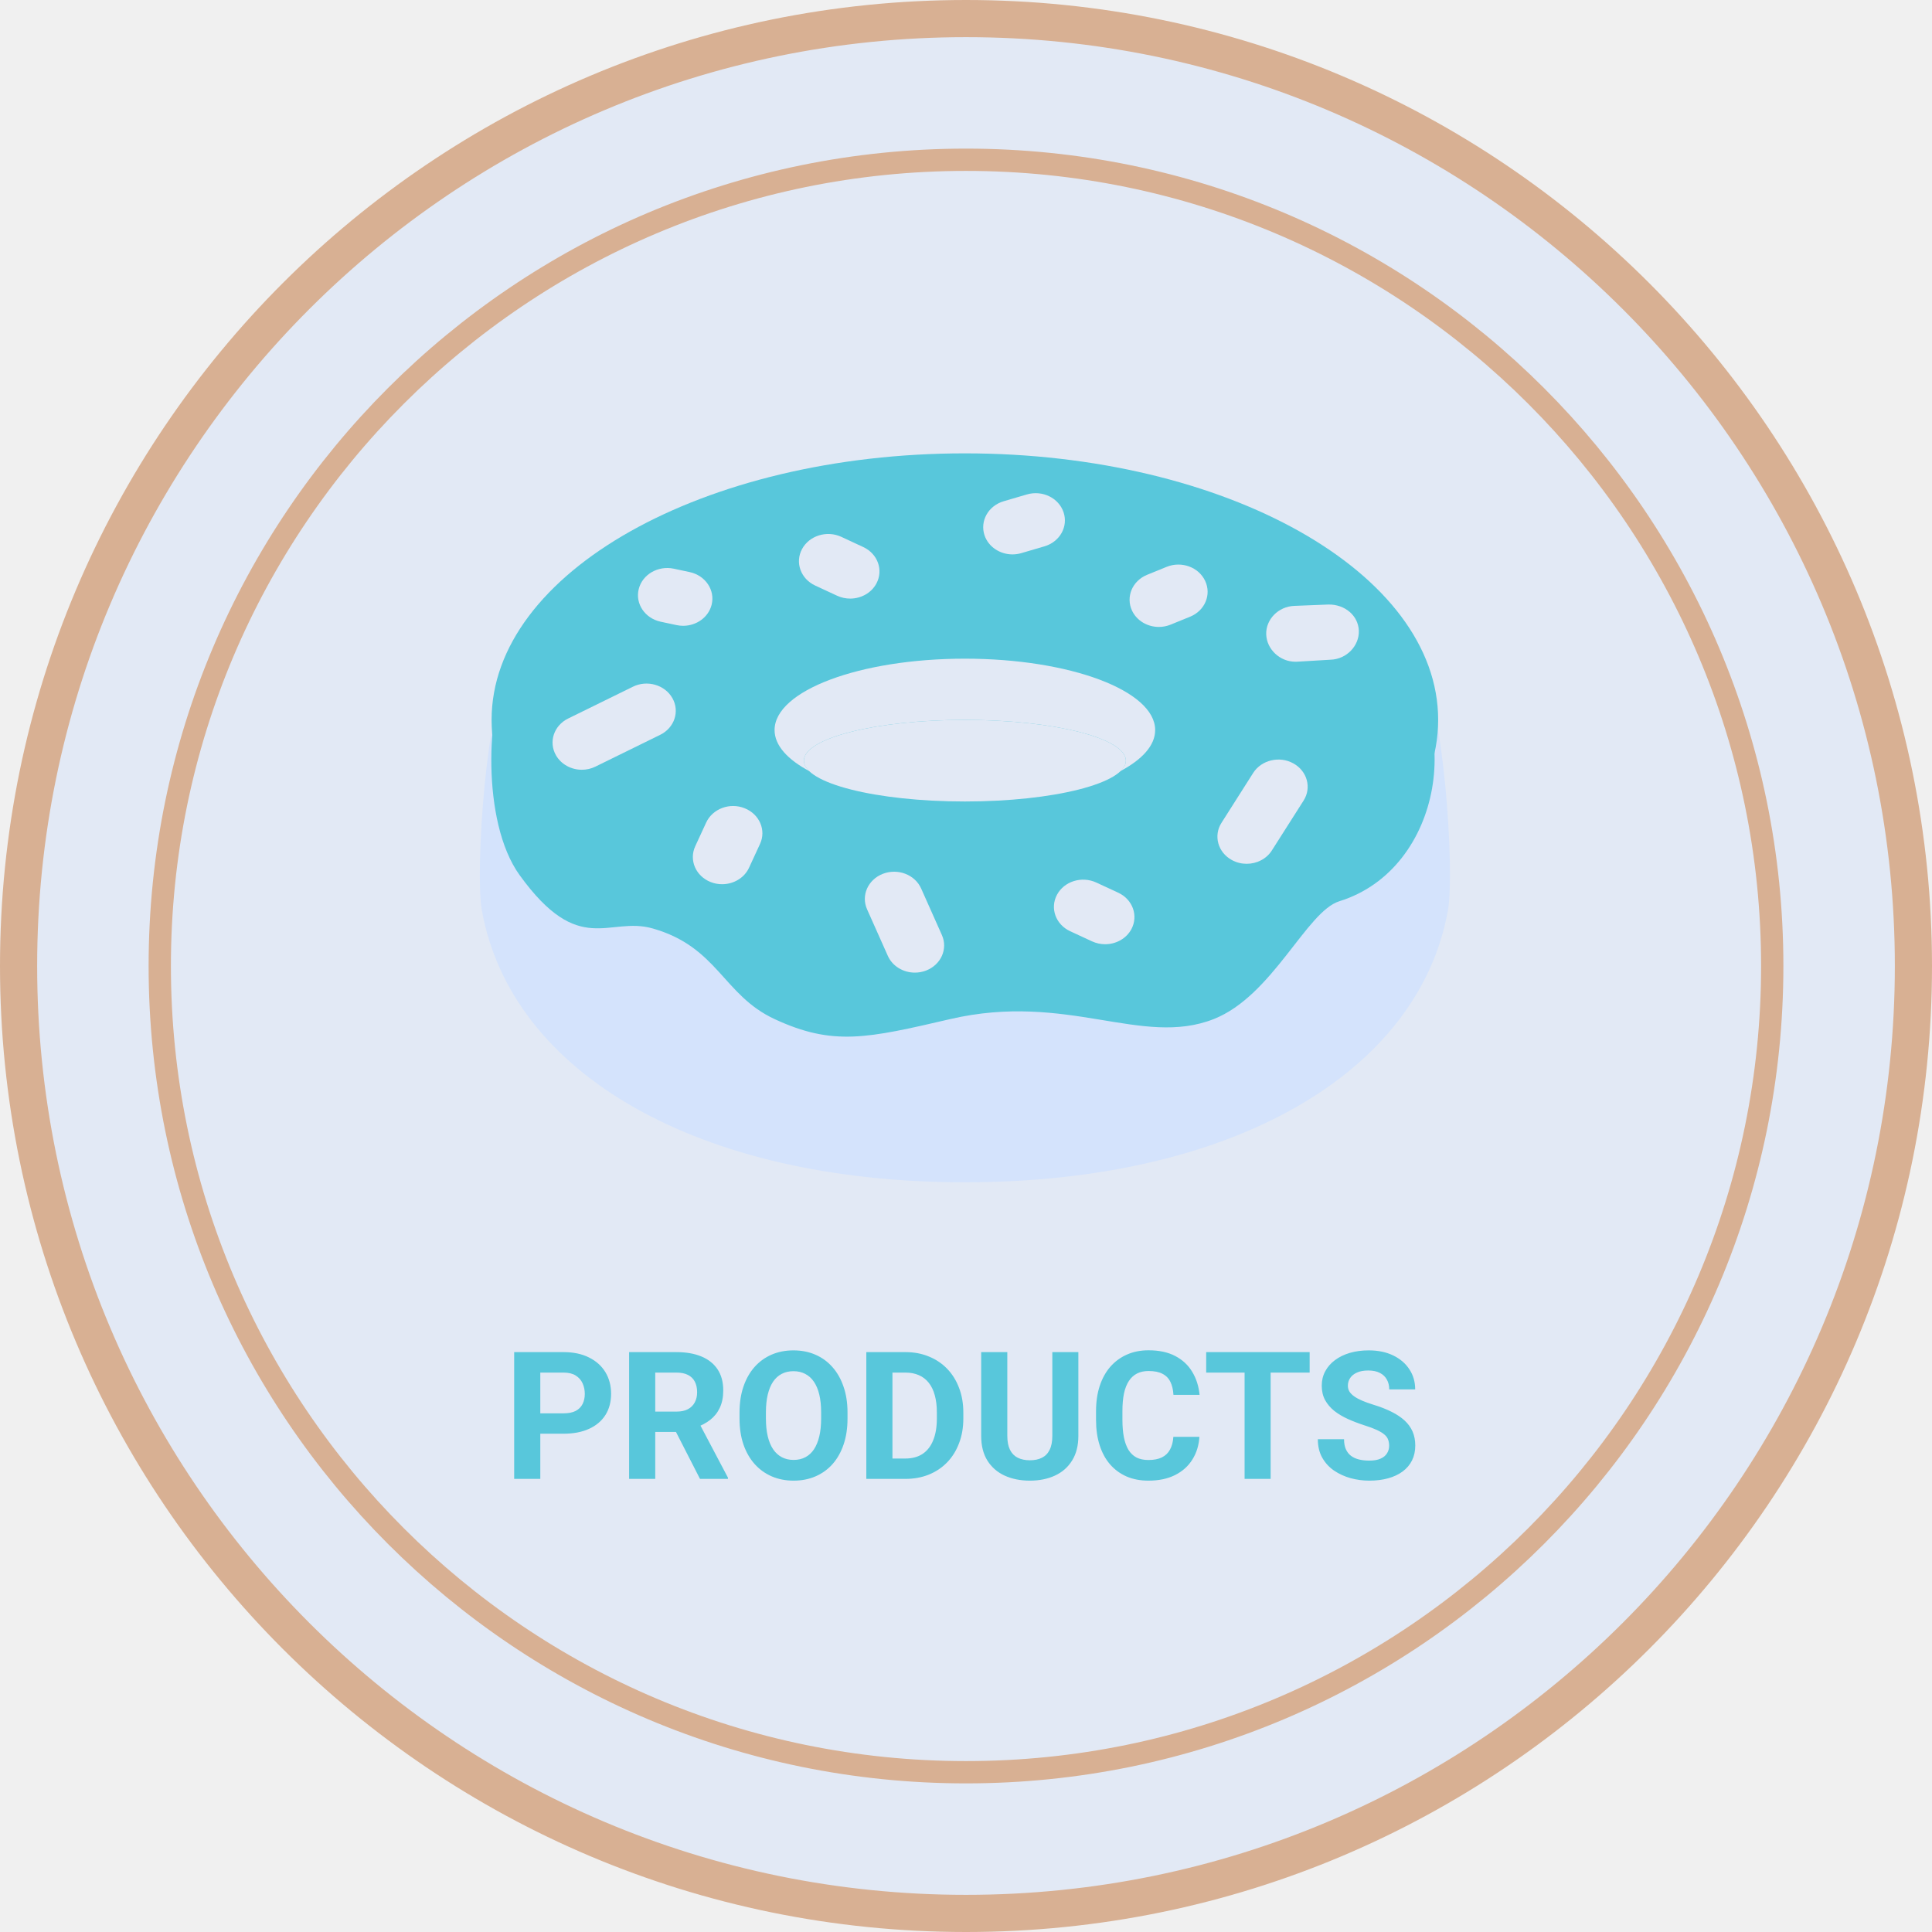
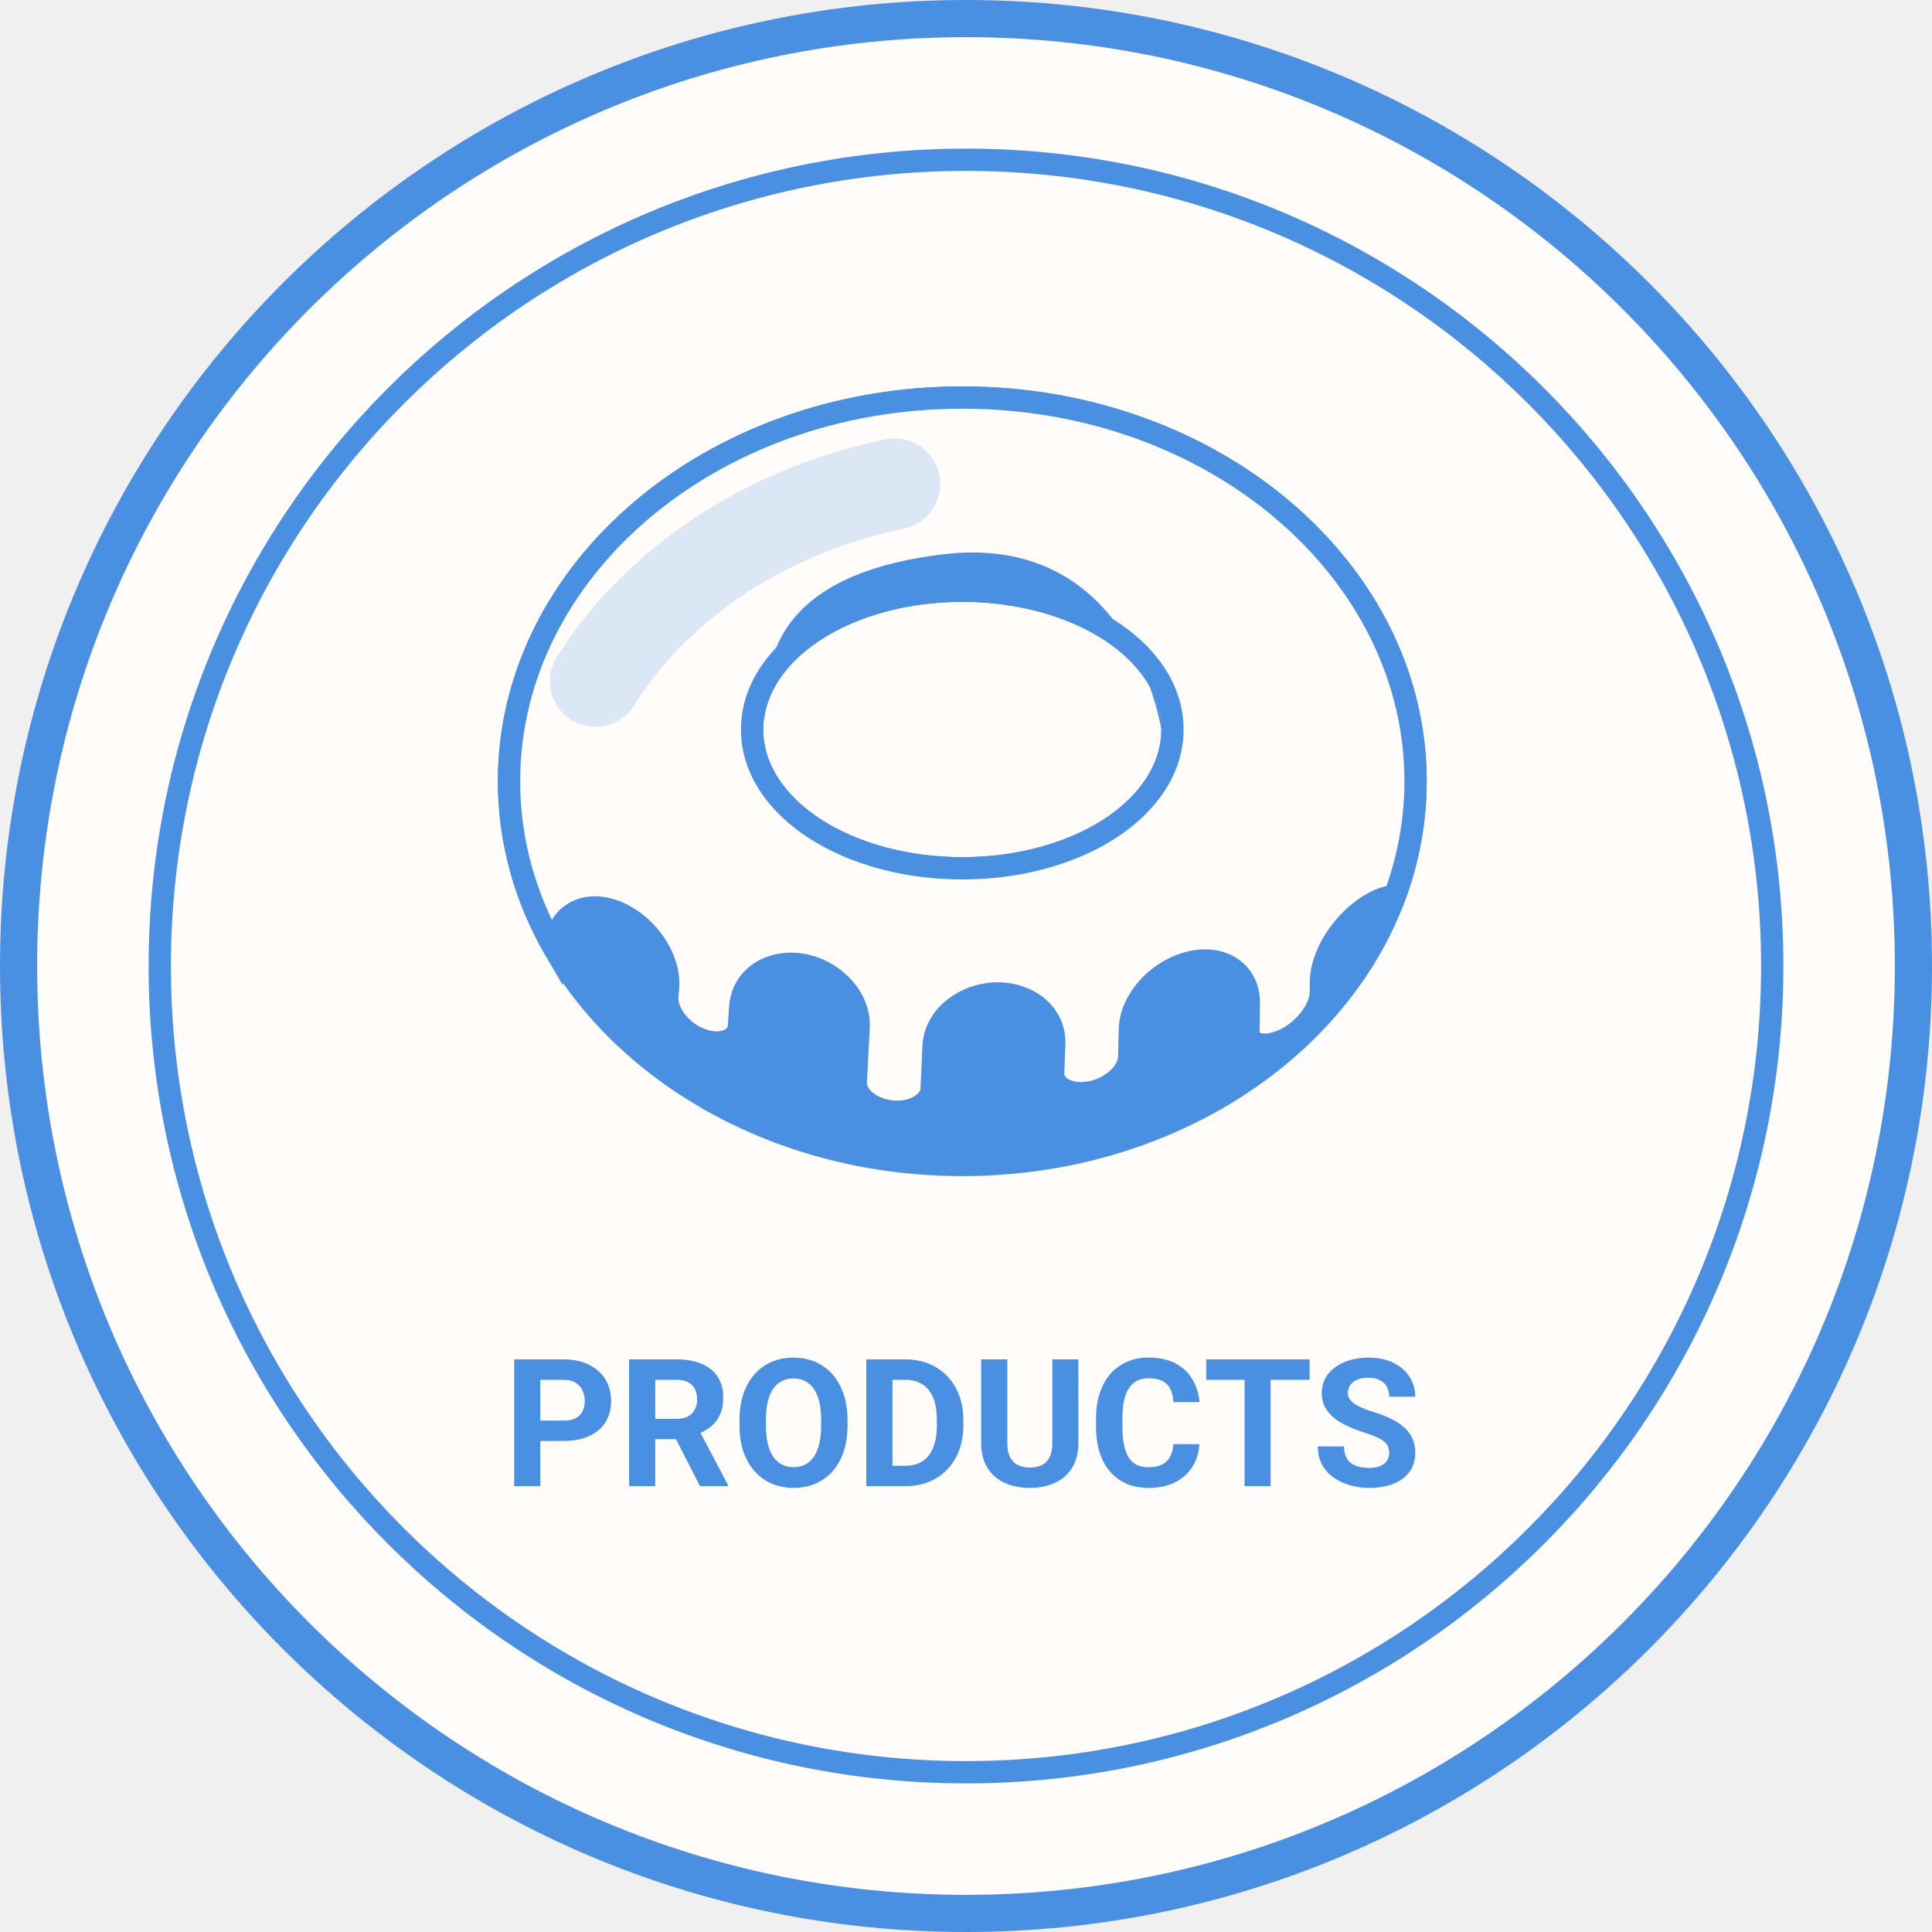
<svg xmlns="http://www.w3.org/2000/svg" width="260" height="260" viewBox="0 0 260 260" fill="none">
-   <circle cx="130" cy="130" r="127.5" fill="#E2E9F5" stroke="#D8B093" stroke-width="5" />
-   <circle cx="130" cy="130" r="108.5" fill="#E2E9F5" stroke="#D8B093" stroke-width="3" />
-   <path d="M75.84 192.942H71.492V190.2H75.84C76.512 190.2 77.059 190.091 77.481 189.872C77.902 189.646 78.211 189.333 78.406 188.935C78.602 188.536 78.699 188.087 78.699 187.587C78.699 187.079 78.602 186.606 78.406 186.169C78.211 185.731 77.902 185.38 77.481 185.114C77.059 184.849 76.512 184.716 75.84 184.716H72.711V199.024H69.195V181.962H75.84C77.176 181.962 78.32 182.204 79.273 182.688C80.234 183.165 80.969 183.825 81.477 184.669C81.984 185.513 82.238 186.478 82.238 187.563C82.238 188.665 81.984 189.618 81.477 190.423C80.969 191.228 80.234 191.849 79.273 192.286C78.32 192.724 77.176 192.942 75.84 192.942ZM84.664 181.962H91.027C92.332 181.962 93.453 182.157 94.391 182.548C95.336 182.938 96.062 183.517 96.57 184.282C97.078 185.048 97.332 185.989 97.332 187.106C97.332 188.021 97.176 188.806 96.863 189.462C96.559 190.11 96.125 190.653 95.562 191.091C95.008 191.521 94.356 191.864 93.606 192.122L92.492 192.708H86.961L86.938 189.966H91.051C91.668 189.966 92.18 189.856 92.586 189.638C92.992 189.419 93.297 189.114 93.5 188.724C93.711 188.333 93.816 187.88 93.816 187.364C93.816 186.817 93.715 186.345 93.512 185.946C93.309 185.548 93 185.243 92.586 185.032C92.172 184.821 91.652 184.716 91.027 184.716H88.18V199.024H84.664V181.962ZM94.203 199.024L90.312 191.419L94.027 191.396L97.965 198.86V199.024H94.203ZM114.055 190.095V190.903C114.055 192.2 113.879 193.364 113.527 194.396C113.176 195.427 112.68 196.306 112.039 197.032C111.398 197.751 110.633 198.302 109.742 198.685C108.859 199.067 107.879 199.259 106.801 199.259C105.73 199.259 104.75 199.067 103.859 198.685C102.977 198.302 102.211 197.751 101.562 197.032C100.914 196.306 100.41 195.427 100.051 194.396C99.699 193.364 99.523 192.2 99.523 190.903V190.095C99.523 188.79 99.699 187.626 100.051 186.603C100.402 185.571 100.898 184.692 101.539 183.966C102.188 183.239 102.953 182.685 103.836 182.302C104.727 181.919 105.707 181.728 106.777 181.728C107.855 181.728 108.836 181.919 109.719 182.302C110.609 182.685 111.375 183.239 112.016 183.966C112.664 184.692 113.164 185.571 113.516 186.603C113.875 187.626 114.055 188.79 114.055 190.095ZM110.504 190.903V190.071C110.504 189.165 110.422 188.368 110.258 187.681C110.094 186.993 109.852 186.415 109.531 185.946C109.211 185.478 108.82 185.126 108.359 184.892C107.898 184.649 107.371 184.528 106.777 184.528C106.184 184.528 105.656 184.649 105.195 184.892C104.742 185.126 104.355 185.478 104.035 185.946C103.723 186.415 103.484 186.993 103.32 187.681C103.156 188.368 103.074 189.165 103.074 190.071V190.903C103.074 191.802 103.156 192.599 103.32 193.294C103.484 193.981 103.727 194.563 104.047 195.04C104.367 195.509 104.758 195.864 105.219 196.106C105.68 196.349 106.207 196.47 106.801 196.47C107.395 196.47 107.922 196.349 108.383 196.106C108.844 195.864 109.23 195.509 109.543 195.04C109.855 194.563 110.094 193.981 110.258 193.294C110.422 192.599 110.504 191.802 110.504 190.903ZM121.824 199.024H118.109L118.133 196.282H121.824C122.746 196.282 123.523 196.075 124.156 195.661C124.789 195.239 125.266 194.626 125.586 193.821C125.914 193.017 126.078 192.044 126.078 190.903V190.071C126.078 189.196 125.984 188.427 125.797 187.763C125.617 187.099 125.348 186.54 124.988 186.087C124.629 185.634 124.188 185.294 123.664 185.067C123.141 184.833 122.539 184.716 121.859 184.716H118.039V181.962H121.859C123 181.962 124.043 182.157 124.988 182.548C125.941 182.931 126.766 183.481 127.461 184.2C128.156 184.919 128.691 185.778 129.066 186.778C129.449 187.771 129.641 188.876 129.641 190.095V190.903C129.641 192.114 129.449 193.22 129.066 194.22C128.691 195.22 128.156 196.079 127.461 196.798C126.773 197.509 125.949 198.06 124.988 198.45C124.035 198.833 122.98 199.024 121.824 199.024ZM120.102 181.962V199.024H116.586V181.962H120.102ZM141.617 181.962H145.121V193.235C145.121 194.548 144.84 195.653 144.277 196.552C143.723 197.45 142.953 198.126 141.969 198.579C140.992 199.032 139.867 199.259 138.594 199.259C137.32 199.259 136.188 199.032 135.195 198.579C134.211 198.126 133.438 197.45 132.875 196.552C132.32 195.653 132.043 194.548 132.043 193.235V181.962H135.559V193.235C135.559 194.001 135.68 194.626 135.922 195.11C136.164 195.595 136.512 195.95 136.965 196.177C137.426 196.403 137.969 196.517 138.594 196.517C139.234 196.517 139.777 196.403 140.223 196.177C140.676 195.95 141.02 195.595 141.254 195.11C141.496 194.626 141.617 194.001 141.617 193.235V181.962ZM157.906 193.364H161.41C161.34 194.513 161.023 195.532 160.461 196.423C159.906 197.313 159.129 198.009 158.129 198.509C157.137 199.009 155.941 199.259 154.543 199.259C153.449 199.259 152.469 199.071 151.602 198.696C150.734 198.313 149.992 197.767 149.375 197.056C148.766 196.345 148.301 195.485 147.98 194.478C147.66 193.47 147.5 192.341 147.5 191.091V189.907C147.5 188.657 147.664 187.528 147.992 186.521C148.328 185.505 148.805 184.642 149.422 183.931C150.047 183.22 150.793 182.673 151.66 182.29C152.527 181.907 153.496 181.716 154.566 181.716C155.988 181.716 157.188 181.974 158.164 182.489C159.148 183.005 159.91 183.716 160.449 184.622C160.996 185.528 161.324 186.56 161.434 187.716H157.918C157.879 187.028 157.742 186.446 157.508 185.97C157.273 185.485 156.918 185.122 156.441 184.88C155.973 184.63 155.348 184.505 154.566 184.505C153.98 184.505 153.469 184.614 153.031 184.833C152.594 185.052 152.227 185.384 151.93 185.829C151.633 186.274 151.41 186.837 151.262 187.517C151.121 188.188 151.051 188.978 151.051 189.884V191.091C151.051 191.974 151.117 192.751 151.25 193.423C151.383 194.087 151.586 194.649 151.859 195.11C152.141 195.563 152.5 195.907 152.938 196.142C153.383 196.368 153.918 196.481 154.543 196.481C155.277 196.481 155.883 196.364 156.359 196.13C156.836 195.896 157.199 195.548 157.449 195.087C157.707 194.626 157.859 194.052 157.906 193.364ZM170.996 181.962V199.024H167.492V181.962H170.996ZM176.246 181.962V184.716H162.324V181.962H176.246ZM186.945 194.56C186.945 194.255 186.898 193.981 186.805 193.739C186.719 193.489 186.555 193.263 186.312 193.06C186.07 192.849 185.73 192.642 185.293 192.438C184.855 192.235 184.289 192.024 183.594 191.806C182.82 191.556 182.086 191.274 181.391 190.962C180.703 190.649 180.094 190.286 179.562 189.872C179.039 189.45 178.625 188.962 178.32 188.407C178.023 187.853 177.875 187.208 177.875 186.474C177.875 185.763 178.031 185.118 178.344 184.54C178.656 183.954 179.094 183.454 179.656 183.04C180.219 182.618 180.883 182.294 181.648 182.067C182.422 181.841 183.27 181.728 184.191 181.728C185.449 181.728 186.547 181.954 187.484 182.407C188.422 182.86 189.148 183.481 189.664 184.271C190.188 185.06 190.449 185.962 190.449 186.978H186.957C186.957 186.478 186.852 186.04 186.641 185.665C186.438 185.282 186.125 184.981 185.703 184.763C185.289 184.544 184.766 184.435 184.133 184.435C183.523 184.435 183.016 184.528 182.609 184.716C182.203 184.896 181.898 185.142 181.695 185.454C181.492 185.759 181.391 186.103 181.391 186.485C181.391 186.774 181.461 187.036 181.602 187.271C181.75 187.505 181.969 187.724 182.258 187.927C182.547 188.13 182.902 188.321 183.324 188.501C183.746 188.681 184.234 188.856 184.789 189.028C185.719 189.31 186.535 189.626 187.238 189.978C187.949 190.329 188.543 190.724 189.02 191.161C189.496 191.599 189.855 192.095 190.098 192.649C190.34 193.204 190.461 193.833 190.461 194.536C190.461 195.278 190.316 195.942 190.027 196.528C189.738 197.114 189.32 197.61 188.773 198.017C188.227 198.423 187.574 198.731 186.816 198.942C186.059 199.153 185.211 199.259 184.273 199.259C183.43 199.259 182.598 199.149 181.777 198.931C180.957 198.704 180.211 198.364 179.539 197.911C178.875 197.458 178.344 196.88 177.945 196.177C177.547 195.474 177.348 194.642 177.348 193.681H180.875C180.875 194.212 180.957 194.661 181.121 195.028C181.285 195.396 181.516 195.692 181.812 195.919C182.117 196.146 182.477 196.31 182.891 196.411C183.312 196.513 183.773 196.563 184.273 196.563C184.883 196.563 185.383 196.478 185.773 196.306C186.172 196.134 186.465 195.896 186.652 195.591C186.848 195.286 186.945 194.942 186.945 194.56Z" fill="#58C7DB" />
-   <g clip-path="url(#clip0_287_51)">
-     <mask id="mask0_287_51" style="mask-type:luminance" maskUnits="userSpaceOnUse" x="57" y="36" width="145" height="134">
-       <path d="M57.872 36.512H201.128V169.616H57.872V36.512Z" fill="white" />
-     </mask>
-     <g mask="url(#mask0_287_51)">
-       <path d="M194.859 122.5C190.915 144.466 165.748 159.107 129.847 159.107C93.946 159.107 68.782 144.466 64.843 122.5C63.911 117.319 65.431 94.058 68.816 89.553C78.463 76.723 81.913 125.859 129.847 125.859C182.052 125.859 181.272 76.723 190.915 89.553C194.304 94.058 195.786 117.319 194.859 122.5Z" fill="#D4E3FC" />
-       <path d="M129.848 107.86C117.883 107.86 108.179 105.401 108.179 102.367C108.179 99.334 117.883 96.879 129.848 96.879C141.81 96.879 151.518 99.334 151.518 102.367C151.518 105.401 141.81 107.86 129.848 107.86ZM129.848 61.011C94.671 61.011 66.156 77.067 66.156 96.879C66.156 116.686 94.671 132.743 129.848 132.743C165.021 132.743 193.541 116.686 193.541 96.879C193.541 77.067 165.021 61.011 129.848 61.011Z" fill="#58C7DB" />
-       <path d="M68.126 91.234C65.664 94.894 64.657 110.478 69.931 117.774C77.976 128.909 81.912 123.263 87.823 124.944C96.626 127.445 97.278 133.908 104.241 137.144C112.12 140.804 116.701 139.74 127.878 137.144C143.64 133.484 153.653 140.955 163.334 137.144C171.274 134.016 175.816 122.653 180.246 121.284C194.3 116.93 197.267 96.33 186.809 87.878C183.53 94.285 167.443 117.315 157.103 118.383C146.754 119.452 115.732 121.886 102.601 115.637C89.467 109.385 76.171 101.605 74.527 99.472C72.887 97.335 68.126 91.234 68.126 91.234Z" fill="#58C7DB" />
-       <path d="M129.848 88.641C115.704 88.641 104.239 92.942 104.239 98.249C104.239 100.315 105.985 102.217 108.933 103.783C108.458 103.328 108.179 102.858 108.179 102.368C108.179 99.335 117.883 96.879 129.848 96.879C141.81 96.879 151.518 99.335 151.518 102.368C151.518 102.858 151.239 103.328 150.76 103.783C153.712 102.217 155.457 100.315 155.457 98.249C155.457 92.942 143.989 88.641 129.848 88.641Z" fill="#E2E9F5" />
-       <path d="M78.305 103.591C76.891 103.591 75.526 102.88 74.818 101.64C73.8 99.853 74.535 97.636 76.461 96.694L85.162 92.421C87.081 91.468 89.468 92.154 90.485 93.944C91.503 95.731 90.768 97.948 88.842 98.89L80.141 103.163C79.556 103.454 78.927 103.591 78.305 103.591Z" fill="#E2E9F5" />
-       <path d="M123.118 130.891C121.573 130.891 120.106 130.043 119.477 128.628L116.687 122.372C115.854 120.505 116.811 118.365 118.821 117.591C120.834 116.82 123.134 117.703 123.967 119.577L126.756 125.833C127.59 127.7 126.636 129.84 124.623 130.614C124.133 130.803 123.62 130.891 123.118 130.891Z" fill="#E2E9F5" />
-       <path d="M167.77 116.247C167.088 116.247 166.398 116.083 165.772 115.736C163.898 114.713 163.276 112.464 164.385 110.727L168.649 104.016C169.753 102.278 172.185 101.7 174.043 102.727C175.917 103.756 176.539 105.998 175.431 107.739L171.163 114.447C170.432 115.603 169.116 116.247 167.77 116.247Z" fill="#E2E9F5" />
-       <path d="M174.334 89.053C172.223 89.053 170.478 87.368 170.402 85.389C170.327 83.371 172.027 81.61 174.199 81.536L178.79 81.354C181.003 81.329 182.79 82.85 182.866 84.871C182.941 86.888 181.241 88.706 179.069 88.78L174.478 89.053H174.334Z" fill="#E2E9F5" />
-       <path d="M136.256 74.609C134.582 74.609 133.033 73.611 132.497 72.052C131.845 70.122 132.995 68.066 135.068 67.457L138.182 66.543C140.275 65.93 142.469 67.001 143.125 68.928C143.784 70.858 142.631 72.914 140.561 73.523L137.443 74.438C137.048 74.553 136.648 74.609 136.256 74.609Z" fill="#E2E9F5" />
-       <path d="M114.412 80.556C113.82 80.556 113.22 80.43 112.655 80.171L109.699 78.798C107.754 77.894 106.962 75.694 107.935 73.887C108.908 72.079 111.275 71.344 113.224 72.248L116.176 73.621C118.121 74.524 118.913 76.721 117.94 78.532C117.25 79.814 115.859 80.556 114.412 80.556Z" fill="#E2E9F5" />
-       <path d="M148.725 127.07C148.137 127.07 147.538 126.947 146.972 126.688L144.017 125.319C142.068 124.415 141.276 122.219 142.245 120.411C143.214 118.597 145.578 117.865 147.53 118.765L150.486 120.135C152.431 121.035 153.223 123.231 152.258 125.042C151.568 126.327 150.173 127.07 148.725 127.07Z" fill="#E2E9F5" />
-       <path d="M97.178 118.994C96.658 118.994 96.134 118.903 95.625 118.697C93.627 117.901 92.704 115.747 93.559 113.891L95.037 110.689C95.897 108.836 98.215 107.961 100.213 108.77C102.211 109.568 103.139 111.719 102.279 113.576L100.801 116.777C100.16 118.164 98.705 118.994 97.178 118.994Z" fill="#E2E9F5" />
-       <path d="M155.956 84.37C154.437 84.37 152.989 83.55 152.344 82.177C151.474 80.325 152.382 78.167 154.373 77.354L156.996 76.286C158.998 75.473 161.317 76.321 162.184 78.174C163.058 80.027 162.15 82.184 160.156 82.993L157.532 84.062C157.015 84.272 156.484 84.37 155.956 84.37Z" fill="#E2E9F5" />
-       <path d="M91.932 84.218C91.638 84.218 91.34 84.186 91.046 84.123L88.913 83.668C86.79 83.213 85.467 81.248 85.957 79.279C86.443 77.307 88.562 76.081 90.677 76.533L92.811 76.988C94.933 77.444 96.256 79.409 95.77 81.377C95.348 83.073 93.727 84.218 91.932 84.218Z" fill="#E2E9F5" />
-     </g>
+   <circle cx="130" cy="130" r="127.5" fill="#FFFCF9" stroke="#4A90E2" stroke-width="5" />
+   <circle cx="130" cy="130" r="108.5" fill="#FFFCF9" stroke="#4A90E2" stroke-width="3" />
+   <path d="M129.498 52C94.982 52 67 75.794 67 105.138C67 134.487 94.982 158.277 129.498 158.277C164.016 158.277 192 134.487 192 105.138C192 75.794 164.016 52 129.498 52ZM129.498 115.352C114.705 115.352 102.714 107.659 102.714 98.168C102.714 88.678 114.705 80.986 129.498 80.986C144.291 80.986 156.283 88.678 156.283 98.168C156.283 107.659 144.291 115.352 129.498 115.352Z" fill="#4A90E2" />
+   <path d="M129.498 53.5C163.425 53.5 190.5 76.841 190.5 105.139C190.5 110.508 189.514 115.681 187.713 120.553C186.665 120.67 185.581 121.059 184.521 121.681C182.638 122.781 180.976 124.453 179.778 126.281C178.664 127.982 177.875 129.937 177.771 131.821L177.76 132.197V133.479C177.766 134.556 177.238 135.922 176.202 137.229C175.244 138.437 173.95 139.466 172.555 140.057L172.274 140.168L172.271 140.17C170.746 140.751 169.604 140.654 168.948 140.336C168.412 140.076 168.041 139.602 168.019 138.787V138.611L168.02 138.603C168.042 137.361 168.057 136.118 168.063 134.878V134.858C168.047 132.751 167.055 131.033 165.395 130.073C163.884 129.2 161.981 129.041 160.051 129.527L159.665 129.633L159.661 129.634C157.613 130.245 155.767 131.489 154.412 133.022C153.066 134.547 152.114 136.467 152.055 138.47V138.488C152.033 139.747 152.002 141.005 151.961 142.264V142.28C151.942 143.183 151.431 144.247 150.402 145.192C149.451 146.067 148.154 146.742 146.729 147.001L146.443 147.047H146.44C144.901 147.267 143.649 146.949 142.845 146.414C142.114 145.927 141.741 145.27 141.729 144.527L141.73 144.377L141.731 144.363C141.781 143.05 141.83 141.739 141.874 140.428V140.408C141.961 136.313 138.28 133.688 134.264 133.688L133.874 133.696H133.871C129.884 133.873 126.084 136.574 125.663 140.424L125.633 140.8V140.813C125.553 142.725 125.465 144.643 125.376 146.556V146.565L125.375 146.574C125.349 147.325 124.908 148.11 123.973 148.726C123.096 149.303 121.855 149.669 120.438 149.612L120.151 149.596H120.148C118.615 149.476 117.297 148.889 116.403 148.109C115.559 147.372 115.171 146.545 115.161 145.809L115.165 145.662V145.651C115.285 143.193 115.411 140.736 115.548 138.281V138.273L115.549 138.266C115.727 134.356 112.491 130.938 108.608 129.969L108.231 129.883H108.229C104.114 129.037 99.959 131.197 99.617 135.494V135.504L99.616 135.513L99.455 137.951L99.454 137.96C99.404 138.864 98.942 139.526 98.183 139.917C97.437 140.3 96.322 140.451 94.973 140.091L94.7 140.012L94.697 140.011L94.426 139.921C93.08 139.442 91.885 138.549 91.04 137.481C90.185 136.401 89.774 135.256 89.797 134.295L89.807 134.105L89.808 134.095L89.903 132.866L89.904 132.854C90.046 130.864 89.333 128.824 88.2 127.112C87.132 125.498 85.62 124.065 83.858 123.135L83.503 122.956L83.501 122.955L83.14 122.791C81.33 122.015 79.451 121.88 77.859 122.555C76.102 123.3 74.978 124.916 74.752 127.001V127.008L74.751 127.016C74.726 127.269 74.703 127.522 74.679 127.775C70.721 120.93 68.5 113.253 68.5 105.139C68.5 76.841 95.573 53.5 129.498 53.5ZM129.498 79.485C121.858 79.485 114.872 81.47 109.749 84.756C104.642 88.032 101.214 92.738 101.214 98.168C101.214 103.598 104.642 108.305 109.749 111.581C114.872 114.868 121.858 116.852 129.498 116.852C137.138 116.852 144.125 114.868 149.248 111.581C154.355 108.305 157.783 103.598 157.783 98.168C157.783 92.738 154.355 88.031 149.248 84.755C144.125 81.469 137.138 79.485 129.498 79.485Z" fill="#FFFCF9" stroke="#4A90E2" stroke-width="3" />
+   <path d="M126.858 74.602C103.555 77.444 102.987 89.61 102.806 96.991C103.755 88.05 115.326 80.986 129.498 80.986C144.291 80.986 156.283 88.678 156.283 98.168C156.283 98.168 152.362 71.493 126.858 74.602Z" fill="#4A90E2" />
+   <path d="M102.791 99.141C102.791 99.254 102.791 99.372 102.791 99.48H102.814C102.802 99.367 102.801 99.254 102.791 99.141Z" fill="#4A90E2" />
+   <g opacity="0.2">
+     <path d="M80.125 97.803C79.007 97.803 77.874 97.498 76.859 96.857C73.996 95.051 73.141 91.265 74.946 88.402C84.229 73.692 100.343 63.023 119.154 59.125C122.465 58.45 125.715 60.571 126.401 63.885C127.086 67.199 124.955 70.443 121.641 71.131C106.07 74.355 92.83 83.035 85.314 94.945C84.147 96.792 82.158 97.803 80.125 97.803Z" fill="#4A90E2" />
  </g>
-   <defs>
-     <clipPath id="clip0_287_51">
-       <rect width="141" height="142.024" fill="white" transform="translate(59 32)" />
-     </clipPath>
-   </defs>
+   <path d="M75.84 193.918H71.492V191.176H75.84C76.512 191.176 77.059 191.066 77.481 190.848C77.902 190.621 78.211 190.309 78.406 189.91C78.602 189.512 78.699 189.062 78.699 188.562C78.699 188.055 78.602 187.582 78.406 187.145C78.211 186.707 77.902 186.355 77.481 186.09C77.059 185.824 76.512 185.691 75.84 185.691H72.711V200H69.195V182.938H75.84C77.176 182.938 78.32 183.18 79.273 183.664C80.234 184.141 80.969 184.801 81.477 185.645C81.984 186.488 82.238 187.453 82.238 188.539C82.238 189.641 81.984 190.594 81.477 191.398C80.969 192.203 80.234 192.824 79.273 193.262C78.32 193.699 77.176 193.918 75.84 193.918ZM84.664 182.938H91.027C92.332 182.938 93.453 183.133 94.391 183.523C95.336 183.914 96.062 184.492 96.57 185.258C97.078 186.023 97.332 186.965 97.332 188.082C97.332 188.996 97.176 189.781 96.863 190.438C96.559 191.086 96.125 191.629 95.562 192.066C95.008 192.496 94.356 192.84 93.606 193.098L92.492 193.684H86.961L86.938 190.941H91.051C91.668 190.941 92.18 190.832 92.586 190.613C92.992 190.395 93.297 190.09 93.5 189.699C93.711 189.309 93.816 188.855 93.816 188.34C93.816 187.793 93.715 187.32 93.512 186.922C93.309 186.523 93 186.219 92.586 186.008C92.172 185.797 91.652 185.691 91.027 185.691H88.18V200H84.664V182.938ZM94.203 200L90.312 192.395L94.027 192.371L97.965 199.836V200H94.203ZM114.055 191.07V191.879C114.055 193.176 113.879 194.34 113.527 195.371C113.176 196.402 112.68 197.281 112.039 198.008C111.398 198.727 110.633 199.277 109.742 199.66C108.859 200.043 107.879 200.234 106.801 200.234C105.73 200.234 104.75 200.043 103.859 199.66C102.977 199.277 102.211 198.727 101.562 198.008C100.914 197.281 100.41 196.402 100.051 195.371C99.699 194.34 99.523 193.176 99.523 191.879V191.07C99.523 189.766 99.699 188.602 100.051 187.578C100.402 186.547 100.898 185.668 101.539 184.941C102.188 184.215 102.953 183.66 103.836 183.277C104.727 182.895 105.707 182.703 106.777 182.703C107.855 182.703 108.836 182.895 109.719 183.277C110.609 183.66 111.375 184.215 112.016 184.941C112.664 185.668 113.164 186.547 113.516 187.578C113.875 188.602 114.055 189.766 114.055 191.07ZM110.504 191.879V191.047C110.504 190.141 110.422 189.344 110.258 188.656C110.094 187.969 109.852 187.391 109.531 186.922C109.211 186.453 108.82 186.102 108.359 185.867C107.898 185.625 107.371 185.504 106.777 185.504C106.184 185.504 105.656 185.625 105.195 185.867C104.742 186.102 104.355 186.453 104.035 186.922C103.723 187.391 103.484 187.969 103.32 188.656C103.156 189.344 103.074 190.141 103.074 191.047V191.879C103.074 192.777 103.156 193.574 103.32 194.27C103.484 194.957 103.727 195.539 104.047 196.016C104.367 196.484 104.758 196.84 105.219 197.082C105.68 197.324 106.207 197.445 106.801 197.445C107.395 197.445 107.922 197.324 108.383 197.082C108.844 196.84 109.23 196.484 109.543 196.016C109.855 195.539 110.094 194.957 110.258 194.27C110.422 193.574 110.504 192.777 110.504 191.879ZM121.824 200H118.109L118.133 197.258H121.824C122.746 197.258 123.523 197.051 124.156 196.637C124.789 196.215 125.266 195.602 125.586 194.797C125.914 193.992 126.078 193.02 126.078 191.879V191.047C126.078 190.172 125.984 189.402 125.797 188.738C125.617 188.074 125.348 187.516 124.988 187.062C124.629 186.609 124.188 186.27 123.664 186.043C123.141 185.809 122.539 185.691 121.859 185.691H118.039V182.938H121.859C123 182.938 124.043 183.133 124.988 183.523C125.941 183.906 126.766 184.457 127.461 185.176C128.156 185.895 128.691 186.754 129.066 187.754C129.449 188.746 129.641 189.852 129.641 191.07V191.879C129.641 193.09 129.449 194.195 129.066 195.195C128.691 196.195 128.156 197.055 127.461 197.773C126.773 198.484 125.949 199.035 124.988 199.426C124.035 199.809 122.98 200 121.824 200ZM120.102 182.938V200H116.586V182.938H120.102ZM141.617 182.938H145.121V194.211C145.121 195.523 144.84 196.629 144.277 197.527C143.723 198.426 142.953 199.102 141.969 199.555C140.992 200.008 139.867 200.234 138.594 200.234C137.32 200.234 136.188 200.008 135.195 199.555C134.211 199.102 133.438 198.426 132.875 197.527C132.32 196.629 132.043 195.523 132.043 194.211V182.938H135.559V194.211C135.559 194.977 135.68 195.602 135.922 196.086C136.164 196.57 136.512 196.926 136.965 197.152C137.426 197.379 137.969 197.492 138.594 197.492C139.234 197.492 139.777 197.379 140.223 197.152C140.676 196.926 141.02 196.57 141.254 196.086C141.496 195.602 141.617 194.977 141.617 194.211V182.938ZM157.906 194.34H161.41C161.34 195.488 161.023 196.508 160.461 197.398C159.906 198.289 159.129 198.984 158.129 199.484C157.137 199.984 155.941 200.234 154.543 200.234C153.449 200.234 152.469 200.047 151.602 199.672C150.734 199.289 149.992 198.742 149.375 198.031C148.766 197.32 148.301 196.461 147.98 195.453C147.66 194.445 147.5 193.316 147.5 192.066V190.883C147.5 189.633 147.664 188.504 147.992 187.496C148.328 186.48 148.805 185.617 149.422 184.906C150.047 184.195 150.793 183.648 151.66 183.266C152.527 182.883 153.496 182.691 154.566 182.691C155.988 182.691 157.188 182.949 158.164 183.465C159.148 183.98 159.91 184.691 160.449 185.598C160.996 186.504 161.324 187.535 161.434 188.691H157.918C157.879 188.004 157.742 187.422 157.508 186.945C157.273 186.461 156.918 186.098 156.441 185.855C155.973 185.605 155.348 185.48 154.566 185.48C153.98 185.48 153.469 185.59 153.031 185.809C152.594 186.027 152.227 186.359 151.93 186.805C151.633 187.25 151.41 187.812 151.262 188.492C151.121 189.164 151.051 189.953 151.051 190.859V192.066C151.051 192.949 151.117 193.727 151.25 194.398C151.383 195.062 151.586 195.625 151.859 196.086C152.141 196.539 152.5 196.883 152.938 197.117C153.383 197.344 153.918 197.457 154.543 197.457C155.277 197.457 155.883 197.34 156.359 197.105C156.836 196.871 157.199 196.523 157.449 196.062C157.707 195.602 157.859 195.027 157.906 194.34ZM170.996 182.938V200H167.492V182.938H170.996ZM176.246 182.938V185.691H162.324V182.938H176.246ZM186.945 195.535C186.945 195.23 186.898 194.957 186.805 194.715C186.719 194.465 186.555 194.238 186.312 194.035C186.07 193.824 185.73 193.617 185.293 193.414C184.855 193.211 184.289 193 183.594 192.781C182.82 192.531 182.086 192.25 181.391 191.938C180.703 191.625 180.094 191.262 179.562 190.848C179.039 190.426 178.625 189.938 178.32 189.383C178.023 188.828 177.875 188.184 177.875 187.449C177.875 186.738 178.031 186.094 178.344 185.516C178.656 184.93 179.094 184.43 179.656 184.016C180.219 183.594 180.883 183.27 181.648 183.043C182.422 182.816 183.27 182.703 184.191 182.703C185.449 182.703 186.547 182.93 187.484 183.383C188.422 183.836 189.148 184.457 189.664 185.246C190.188 186.035 190.449 186.938 190.449 187.953H186.957C186.957 187.453 186.852 187.016 186.641 186.641C186.438 186.258 186.125 185.957 185.703 185.738C185.289 185.52 184.766 185.41 184.133 185.41C183.523 185.41 183.016 185.504 182.609 185.691C182.203 185.871 181.898 186.117 181.695 186.43C181.492 186.734 181.391 187.078 181.391 187.461C181.391 187.75 181.461 188.012 181.602 188.246C181.75 188.48 181.969 188.699 182.258 188.902C182.547 189.105 182.902 189.297 183.324 189.477C183.746 189.656 184.234 189.832 184.789 190.004C185.719 190.285 186.535 190.602 187.238 190.953C187.949 191.305 188.543 191.699 189.02 192.137C189.496 192.574 189.855 193.07 190.098 193.625C190.34 194.18 190.461 194.809 190.461 195.512C190.461 196.254 190.316 196.918 190.027 197.504C189.738 198.09 189.32 198.586 188.773 198.992C188.227 199.398 187.574 199.707 186.816 199.918C186.059 200.129 185.211 200.234 184.273 200.234C183.43 200.234 182.598 200.125 181.777 199.906C180.957 199.68 180.211 199.34 179.539 198.887C178.875 198.434 178.344 197.855 177.945 197.152C177.547 196.449 177.348 195.617 177.348 194.656H180.875C180.875 195.188 180.957 195.637 181.121 196.004C181.285 196.371 181.516 196.668 181.812 196.895C182.117 197.121 182.477 197.285 182.891 197.387C183.312 197.488 183.773 197.539 184.273 197.539C184.883 197.539 185.383 197.453 185.773 197.281C186.172 197.109 186.465 196.871 186.652 196.566C186.848 196.262 186.945 195.918 186.945 195.535Z" fill="#4A90E2" />
</svg>
